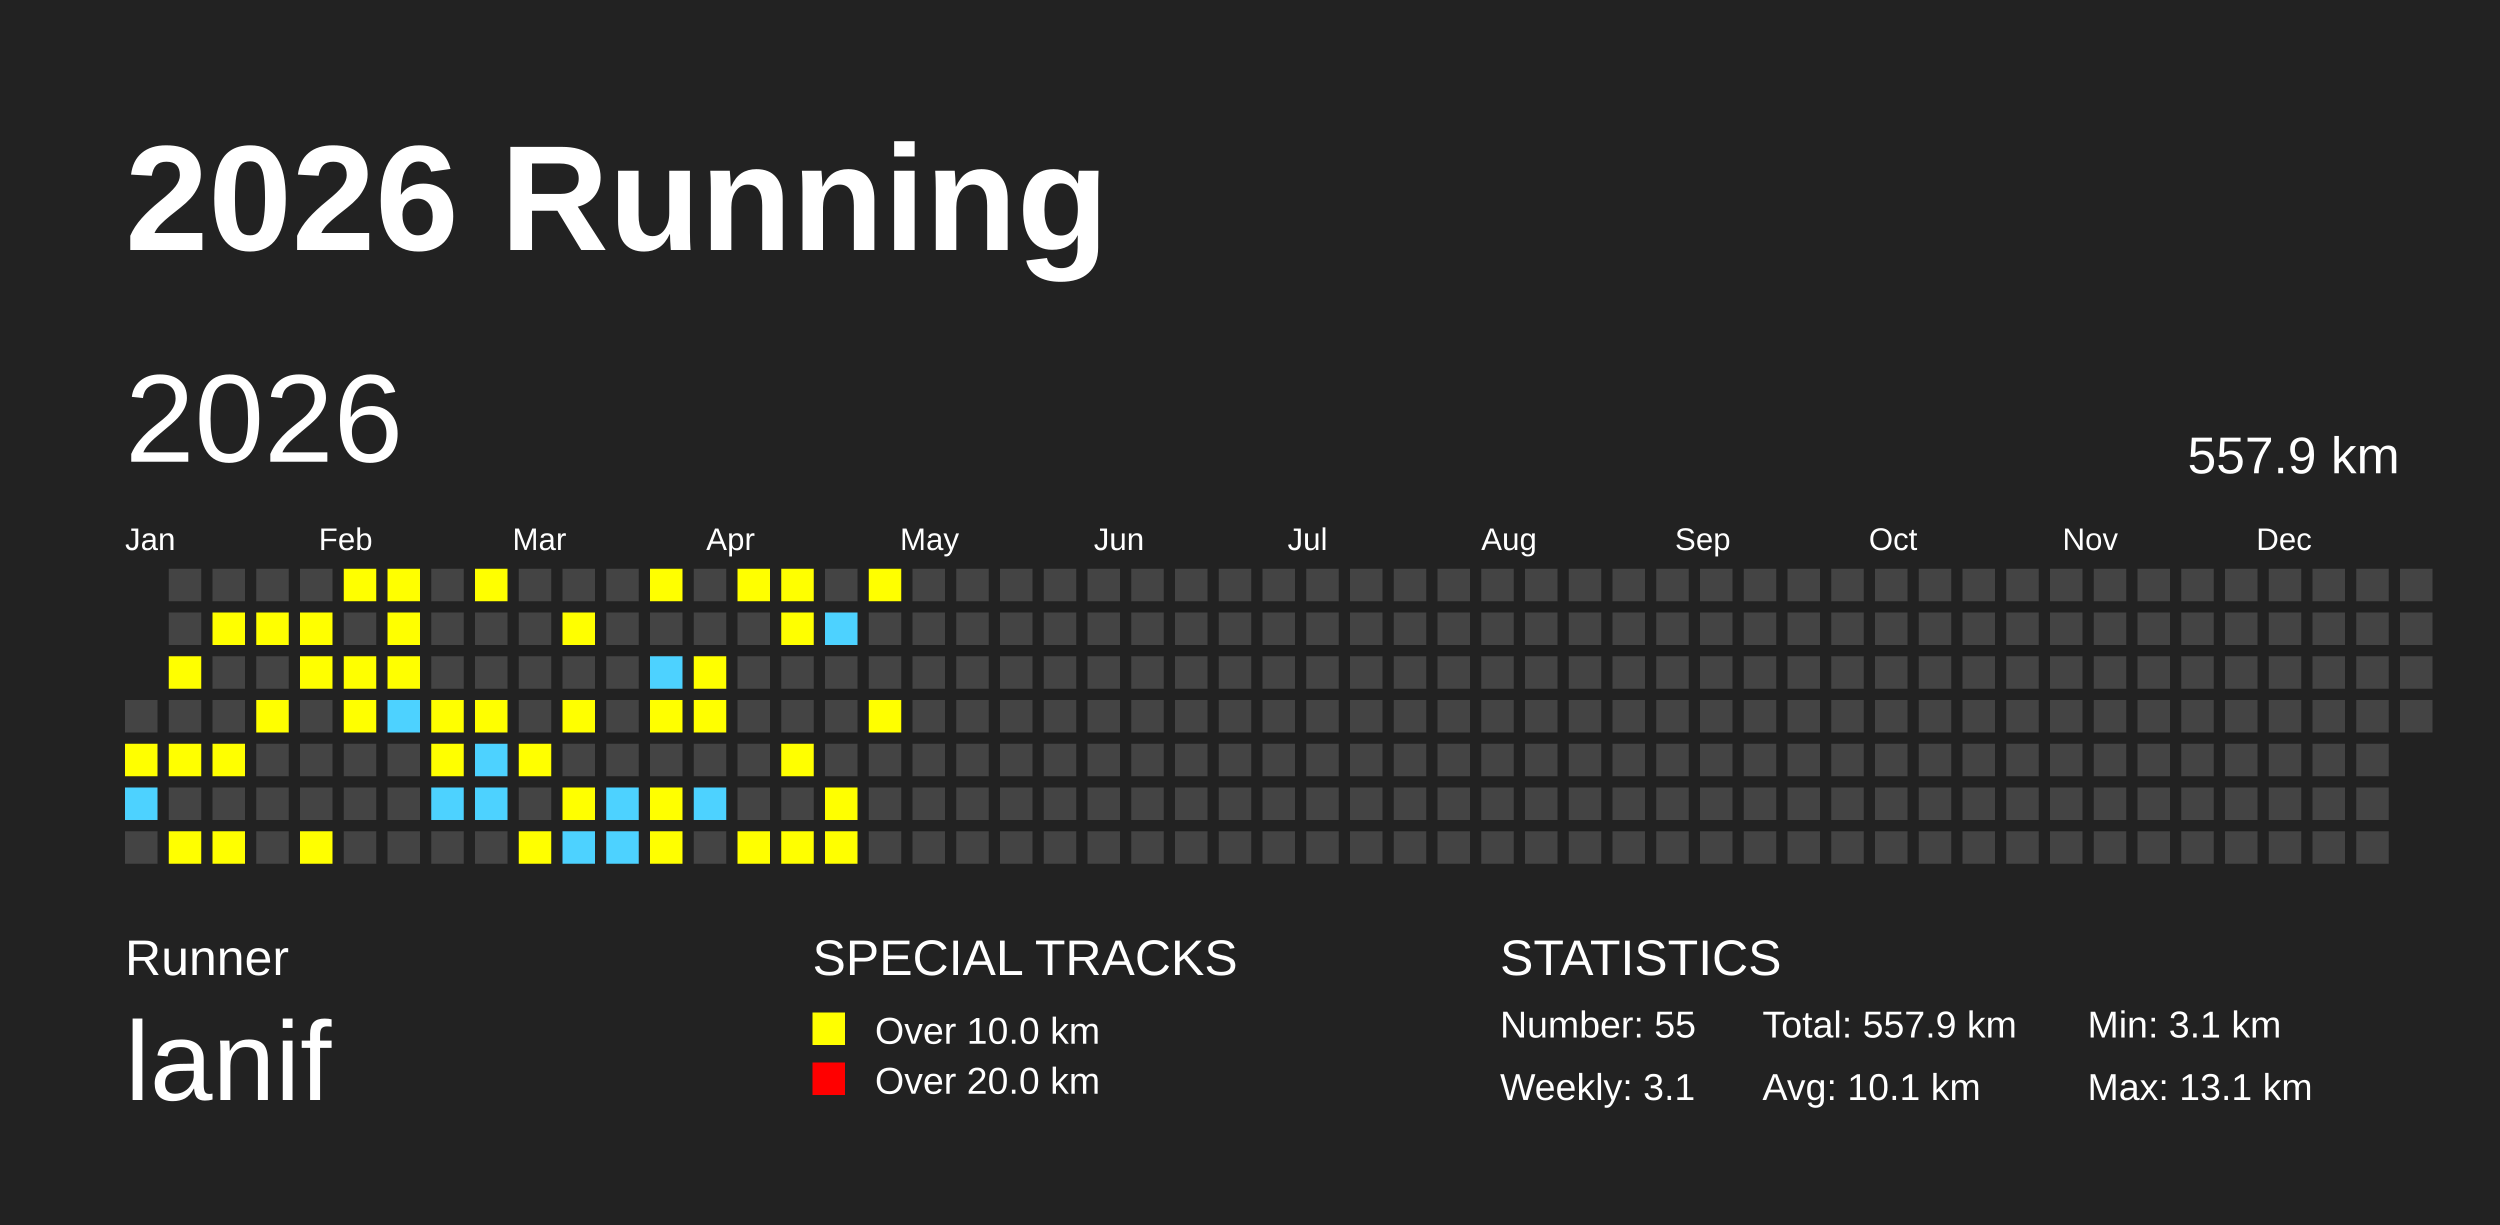
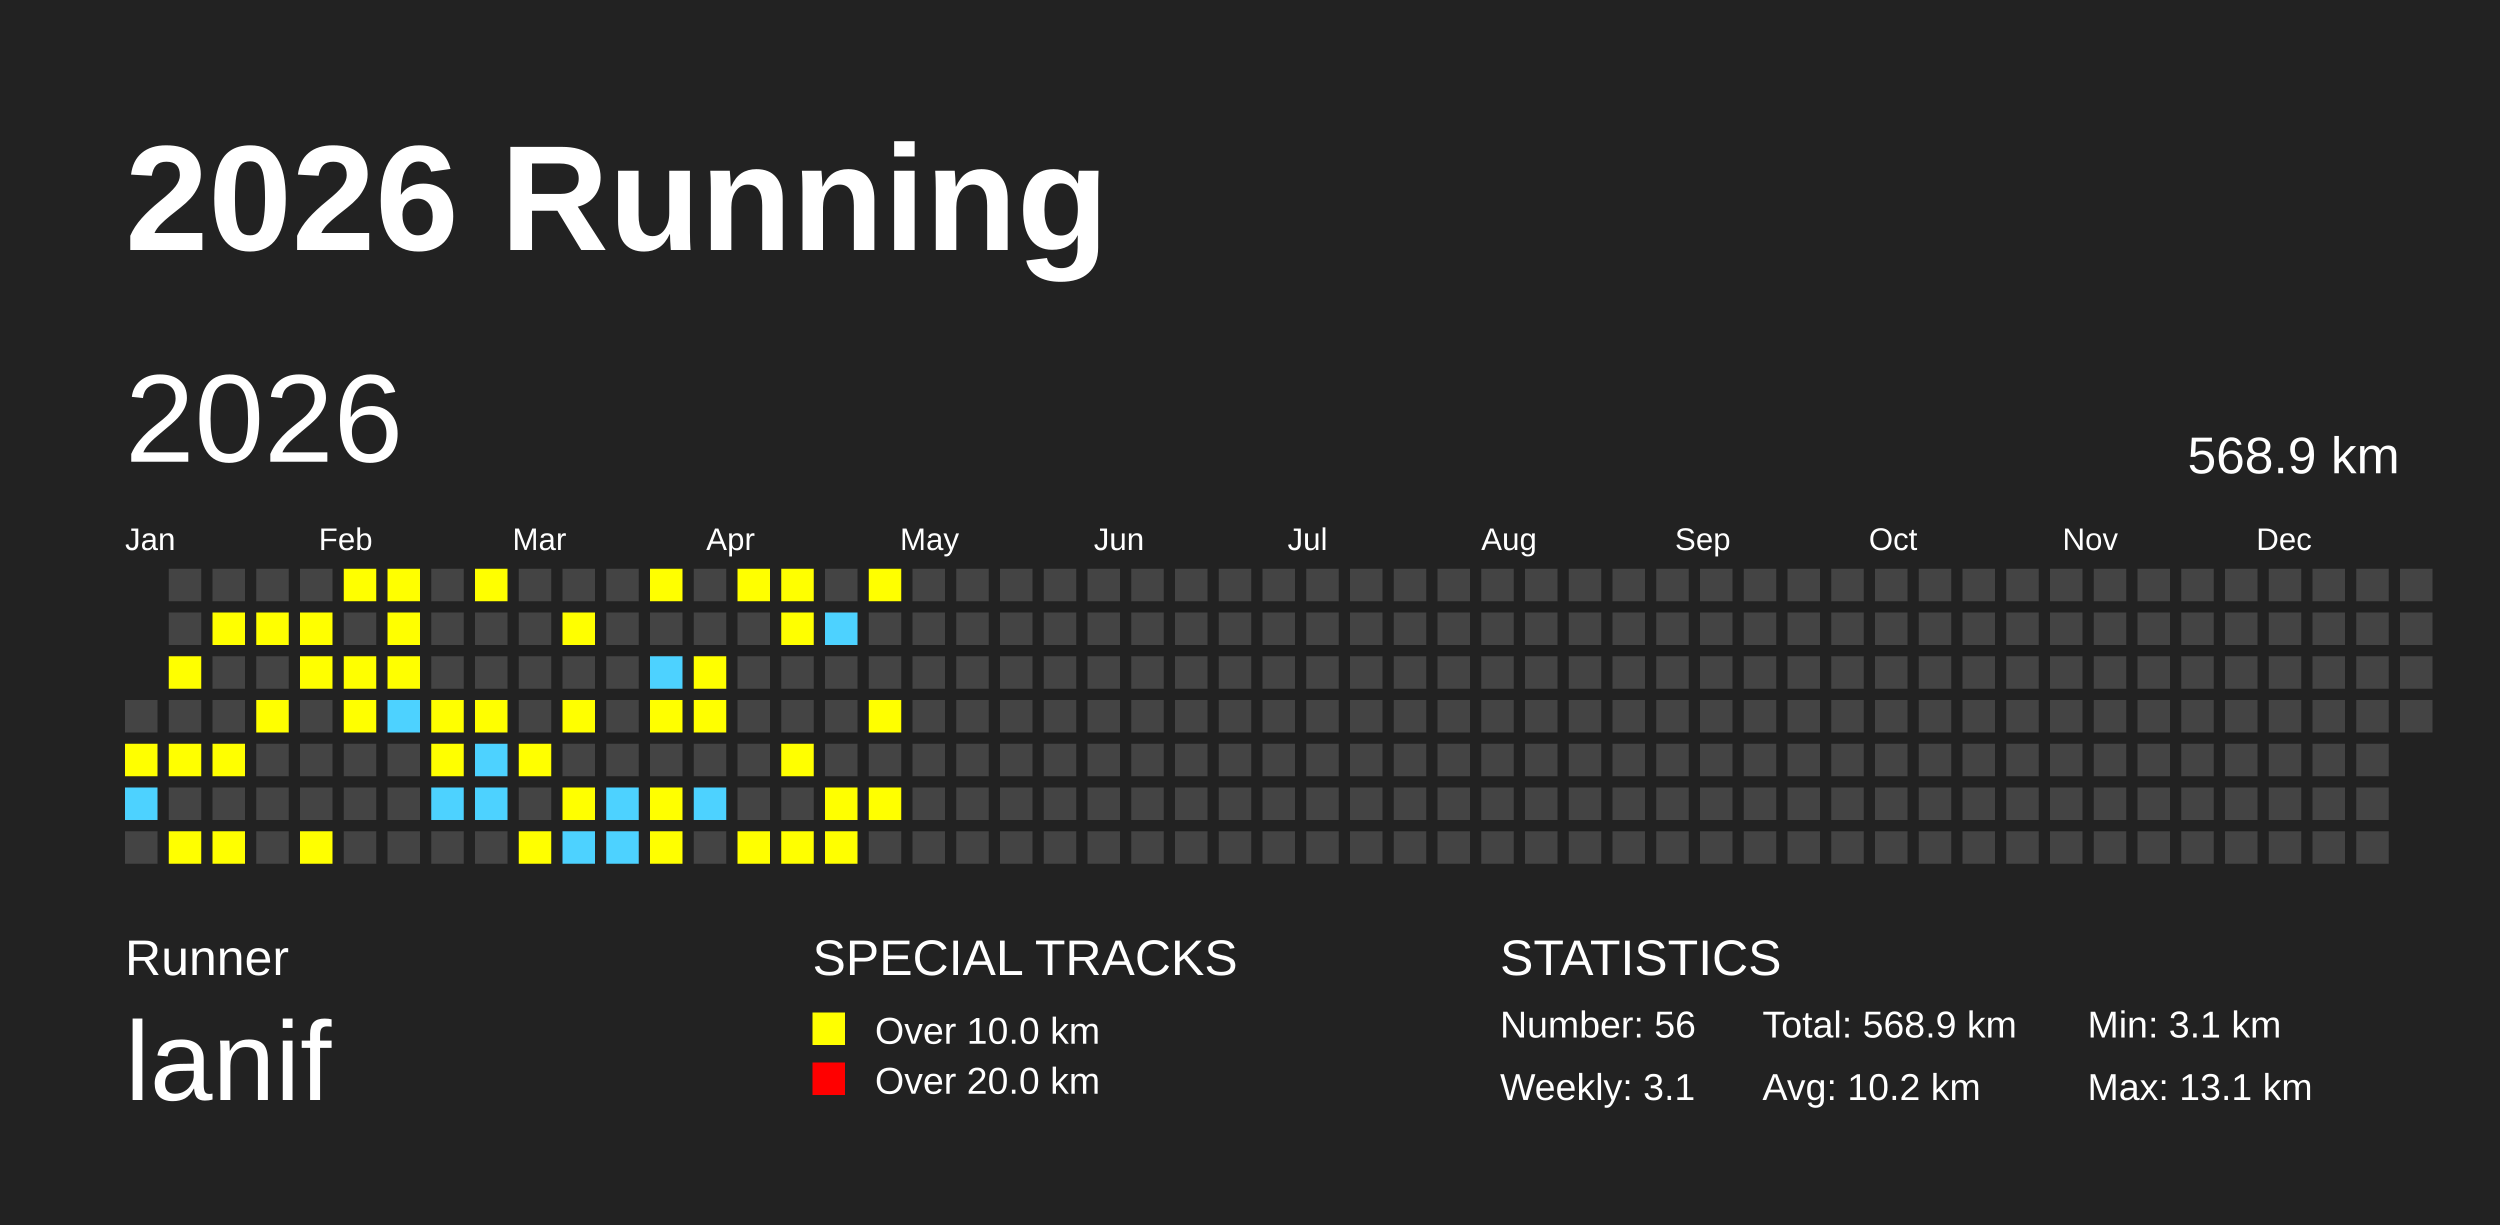
<svg xmlns="http://www.w3.org/2000/svg" baseProfile="full" height="98mm" version="1.1" viewBox="0,0,200,98" width="200mm">
  <defs />
  <rect fill="#222222" height="98" width="200" x="0" y="0" />
  <text fill="#FFFFFF" style="font-size:12px; font-family:Arial; font-weight:bold;" x="10" y="20">2026 Running</text>
  <text fill="#FFFFFF" style="font-size:4px; font-family:Arial" x="10" y="78">Runner</text>
  <text fill="#FFFFFF" style="font-size:9px; font-family:Arial" x="10" y="88">lanif</text>
  <text fill="#FFFFFF" style="font-size:4px; font-family:Arial" x="65" y="78">SPECIAL TRACKS</text>
  <rect fill="yellow" height="2.6" width="2.6" x="65" y="81" />
  <text fill="#FFFFFF" style="font-size:3px; font-family:Arial" x="70" y="83.5">Over 10.0 km</text>
  <rect fill="red" height="2.6" width="2.6" x="65" y="85" />
  <text fill="#FFFFFF" style="font-size:3px; font-family:Arial" x="70" y="87.5">Over 20.0 km</text>
  <text fill="#FFFFFF" style="font-size:4px; font-family:Arial" x="120" y="78">STATISTICS</text>
-   <text fill="#FFFFFF" style="font-size:3px; font-family:Arial" x="120" y="83">Number: 55</text>
+   <text fill="#FFFFFF" style="font-size:3px; font-family:Arial" x="120" y="83">Number: 56</text>
  <text fill="#FFFFFF" style="font-size:3px; font-family:Arial" x="120" y="88">Weekly: 3.1</text>
-   <text fill="#FFFFFF" style="font-size:3px; font-family:Arial" x="141" y="83">Total: 557.9 km</text>
-   <text fill="#FFFFFF" style="font-size:3px; font-family:Arial" x="141" y="88">Avg: 10.1 km</text>
+   <text fill="#FFFFFF" style="font-size:3px; font-family:Arial" x="141" y="83">Total: 568.9 km</text>
+   <text fill="#FFFFFF" style="font-size:3px; font-family:Arial" x="141" y="88">Avg: 10.2 km</text>
  <text fill="#FFFFFF" style="font-size:3px; font-family:Arial" x="167" y="83">Min: 3.1 km</text>
  <text fill="#FFFFFF" style="font-size:3px; font-family:Arial" x="167" y="88">Max: 13.1 km</text>
  <text dominant-baseline="hanging" fill="#FFFFFF" style="font-size:10.0px; font-family:Arial;" x="10" y="30">2026</text>
-   <text dominant-baseline="hanging" fill="#FFFFFF" style="font-size:4.125px; font-family:Arial;" x="175" y="35">557.9 km</text>
+   <text dominant-baseline="hanging" fill="#FFFFFF" style="font-size:4.125px; font-family:Arial;" x="175" y="35">568.9 km</text>
  <text fill="#FFFFFF" style="font-size:2.5px; font-family:Arial" x="10.0" y="44">Jan</text>
  <text fill="#FFFFFF" style="font-size:2.5px; font-family:Arial" x="25.5" y="44">Feb</text>
  <text fill="#FFFFFF" style="font-size:2.5px; font-family:Arial" x="41.0" y="44">Mar</text>
  <text fill="#FFFFFF" style="font-size:2.5px; font-family:Arial" x="56.5" y="44">Apr</text>
  <text fill="#FFFFFF" style="font-size:2.5px; font-family:Arial" x="72.0" y="44">May</text>
  <text fill="#FFFFFF" style="font-size:2.5px; font-family:Arial" x="87.5" y="44">Jun</text>
  <text fill="#FFFFFF" style="font-size:2.5px; font-family:Arial" x="103.0" y="44">Jul</text>
  <text fill="#FFFFFF" style="font-size:2.5px; font-family:Arial" x="118.5" y="44">Aug</text>
  <text fill="#FFFFFF" style="font-size:2.5px; font-family:Arial" x="134.0" y="44">Sep</text>
  <text fill="#FFFFFF" style="font-size:2.5px; font-family:Arial" x="149.5" y="44">Oct</text>
  <text fill="#FFFFFF" style="font-size:2.5px; font-family:Arial" x="165.0" y="44">Nov</text>
  <text fill="#FFFFFF" style="font-size:2.5px; font-family:Arial" x="180.5" y="44">Dec</text>
  <rect fill="#444444" height="2.6" width="2.6" x="10.0" y="56.0" />
  <rect fill="yellow" height="2.6" width="2.6" x="10.0" y="59.5" />
  <rect fill="#4DD2FF" height="2.6" width="2.6" x="10.0" y="63.0" />
  <rect fill="#444444" height="2.6" width="2.6" x="10.0" y="66.5" />
  <rect fill="#444444" height="2.6" width="2.6" x="13.5" y="45.5" />
  <rect fill="#444444" height="2.6" width="2.6" x="13.5" y="49.0" />
  <rect fill="yellow" height="2.6" width="2.6" x="13.5" y="52.5" />
  <rect fill="#444444" height="2.6" width="2.6" x="13.5" y="56.0" />
  <rect fill="yellow" height="2.6" width="2.6" x="13.5" y="59.5" />
  <rect fill="#444444" height="2.6" width="2.6" x="13.5" y="63.0" />
  <rect fill="yellow" height="2.6" width="2.6" x="13.5" y="66.5" />
  <rect fill="#444444" height="2.6" width="2.6" x="17.0" y="45.5" />
  <rect fill="yellow" height="2.6" width="2.6" x="17.0" y="49.0" />
  <rect fill="#444444" height="2.6" width="2.6" x="17.0" y="52.5" />
  <rect fill="#444444" height="2.6" width="2.6" x="17.0" y="56.0" />
  <rect fill="yellow" height="2.6" width="2.6" x="17.0" y="59.5" />
  <rect fill="#444444" height="2.6" width="2.6" x="17.0" y="63.0" />
  <rect fill="yellow" height="2.6" width="2.6" x="17.0" y="66.5" />
  <rect fill="#444444" height="2.6" width="2.6" x="20.5" y="45.5" />
  <rect fill="yellow" height="2.6" width="2.6" x="20.5" y="49.0" />
  <rect fill="#444444" height="2.6" width="2.6" x="20.5" y="52.5" />
  <rect fill="yellow" height="2.6" width="2.6" x="20.5" y="56.0" />
  <rect fill="#444444" height="2.6" width="2.6" x="20.5" y="59.5" />
  <rect fill="#444444" height="2.6" width="2.6" x="20.5" y="63.0" />
  <rect fill="#444444" height="2.6" width="2.6" x="20.5" y="66.5" />
  <rect fill="#444444" height="2.6" width="2.6" x="24.0" y="45.5" />
  <rect fill="yellow" height="2.6" width="2.6" x="24.0" y="49.0" />
  <rect fill="yellow" height="2.6" width="2.6" x="24.0" y="52.5" />
  <rect fill="#444444" height="2.6" width="2.6" x="24.0" y="56.0" />
  <rect fill="#444444" height="2.6" width="2.6" x="24.0" y="59.5" />
  <rect fill="#444444" height="2.6" width="2.6" x="24.0" y="63.0" />
  <rect fill="yellow" height="2.6" width="2.6" x="24.0" y="66.5" />
  <rect fill="yellow" height="2.6" width="2.6" x="27.5" y="45.5" />
  <rect fill="#444444" height="2.6" width="2.6" x="27.5" y="49.0" />
  <rect fill="yellow" height="2.6" width="2.6" x="27.5" y="52.5" />
  <rect fill="yellow" height="2.6" width="2.6" x="27.5" y="56.0" />
  <rect fill="#444444" height="2.6" width="2.6" x="27.5" y="59.5" />
  <rect fill="#444444" height="2.6" width="2.6" x="27.5" y="63.0" />
  <rect fill="#444444" height="2.6" width="2.6" x="27.5" y="66.5" />
  <rect fill="yellow" height="2.6" width="2.6" x="31.0" y="45.5" />
  <rect fill="yellow" height="2.6" width="2.6" x="31.0" y="49.0" />
  <rect fill="yellow" height="2.6" width="2.6" x="31.0" y="52.5" />
  <rect fill="#4DD2FF" height="2.6" width="2.6" x="31.0" y="56.0" />
  <rect fill="#444444" height="2.6" width="2.6" x="31.0" y="59.5" />
  <rect fill="#444444" height="2.6" width="2.6" x="31.0" y="63.0" />
  <rect fill="#444444" height="2.6" width="2.6" x="31.0" y="66.5" />
  <rect fill="#444444" height="2.6" width="2.6" x="34.5" y="45.5" />
  <rect fill="#444444" height="2.6" width="2.6" x="34.5" y="49.0" />
  <rect fill="#444444" height="2.6" width="2.6" x="34.5" y="52.5" />
  <rect fill="yellow" height="2.6" width="2.6" x="34.5" y="56.0" />
  <rect fill="yellow" height="2.6" width="2.6" x="34.5" y="59.5" />
  <rect fill="#4DD2FF" height="2.6" width="2.6" x="34.5" y="63.0" />
  <rect fill="#444444" height="2.6" width="2.6" x="34.5" y="66.5" />
  <rect fill="yellow" height="2.6" width="2.6" x="38.0" y="45.5" />
  <rect fill="#444444" height="2.6" width="2.6" x="38.0" y="49.0" />
  <rect fill="#444444" height="2.6" width="2.6" x="38.0" y="52.5" />
  <rect fill="yellow" height="2.6" width="2.6" x="38.0" y="56.0" />
  <rect fill="#4DD2FF" height="2.6" width="2.6" x="38.0" y="59.5" />
  <rect fill="#4DD2FF" height="2.6" width="2.6" x="38.0" y="63.0" />
  <rect fill="#444444" height="2.6" width="2.6" x="38.0" y="66.5" />
  <rect fill="#444444" height="2.6" width="2.6" x="41.5" y="45.5" />
  <rect fill="#444444" height="2.6" width="2.6" x="41.5" y="49.0" />
  <rect fill="#444444" height="2.6" width="2.6" x="41.5" y="52.5" />
  <rect fill="#444444" height="2.6" width="2.6" x="41.5" y="56.0" />
  <rect fill="yellow" height="2.6" width="2.6" x="41.5" y="59.5" />
  <rect fill="#444444" height="2.6" width="2.6" x="41.5" y="63.0" />
  <rect fill="yellow" height="2.6" width="2.6" x="41.5" y="66.5" />
  <rect fill="#444444" height="2.6" width="2.6" x="45.0" y="45.5" />
  <rect fill="yellow" height="2.6" width="2.6" x="45.0" y="49.0" />
  <rect fill="#444444" height="2.6" width="2.6" x="45.0" y="52.5" />
  <rect fill="yellow" height="2.6" width="2.6" x="45.0" y="56.0" />
  <rect fill="#444444" height="2.6" width="2.6" x="45.0" y="59.5" />
  <rect fill="yellow" height="2.6" width="2.6" x="45.0" y="63.0" />
  <rect fill="#4DD2FF" height="2.6" width="2.6" x="45.0" y="66.5" />
  <rect fill="#444444" height="2.6" width="2.6" x="48.5" y="45.5" />
  <rect fill="#444444" height="2.6" width="2.6" x="48.5" y="49.0" />
  <rect fill="#444444" height="2.6" width="2.6" x="48.5" y="52.5" />
  <rect fill="#444444" height="2.6" width="2.6" x="48.5" y="56.0" />
  <rect fill="#444444" height="2.6" width="2.6" x="48.5" y="59.5" />
  <rect fill="#4DD2FF" height="2.6" width="2.6" x="48.5" y="63.0" />
  <rect fill="#4DD2FF" height="2.6" width="2.6" x="48.5" y="66.5" />
  <rect fill="yellow" height="2.6" width="2.6" x="52.0" y="45.5" />
  <rect fill="#444444" height="2.6" width="2.6" x="52.0" y="49.0" />
  <rect fill="#4DD2FF" height="2.6" width="2.6" x="52.0" y="52.5" />
  <rect fill="yellow" height="2.6" width="2.6" x="52.0" y="56.0" />
  <rect fill="#444444" height="2.6" width="2.6" x="52.0" y="59.5" />
  <rect fill="yellow" height="2.6" width="2.6" x="52.0" y="63.0" />
  <rect fill="yellow" height="2.6" width="2.6" x="52.0" y="66.5" />
  <rect fill="#444444" height="2.6" width="2.6" x="55.5" y="45.5" />
  <rect fill="#444444" height="2.6" width="2.6" x="55.5" y="49.0" />
  <rect fill="yellow" height="2.6" width="2.6" x="55.5" y="52.5" />
  <rect fill="yellow" height="2.6" width="2.6" x="55.5" y="56.0" />
  <rect fill="#444444" height="2.6" width="2.6" x="55.5" y="59.5" />
  <rect fill="#4DD2FF" height="2.6" width="2.6" x="55.5" y="63.0" />
  <rect fill="#444444" height="2.6" width="2.6" x="55.5" y="66.5" />
  <rect fill="yellow" height="2.6" width="2.6" x="59.0" y="45.5" />
  <rect fill="#444444" height="2.6" width="2.6" x="59.0" y="49.0" />
  <rect fill="#444444" height="2.6" width="2.6" x="59.0" y="52.5" />
  <rect fill="#444444" height="2.6" width="2.6" x="59.0" y="56.0" />
  <rect fill="#444444" height="2.6" width="2.6" x="59.0" y="59.5" />
  <rect fill="#444444" height="2.6" width="2.6" x="59.0" y="63.0" />
  <rect fill="yellow" height="2.6" width="2.6" x="59.0" y="66.5" />
  <rect fill="yellow" height="2.6" width="2.6" x="62.5" y="45.5" />
  <rect fill="yellow" height="2.6" width="2.6" x="62.5" y="49.0" />
  <rect fill="#444444" height="2.6" width="2.6" x="62.5" y="52.5" />
  <rect fill="#444444" height="2.6" width="2.6" x="62.5" y="56.0" />
  <rect fill="yellow" height="2.6" width="2.6" x="62.5" y="59.5" />
  <rect fill="#444444" height="2.6" width="2.6" x="62.5" y="63.0" />
  <rect fill="yellow" height="2.6" width="2.6" x="62.5" y="66.5" />
  <rect fill="#444444" height="2.6" width="2.6" x="66.0" y="45.5" />
  <rect fill="#4DD2FF" height="2.6" width="2.6" x="66.0" y="49.0" />
  <rect fill="#444444" height="2.6" width="2.6" x="66.0" y="52.5" />
  <rect fill="#444444" height="2.6" width="2.6" x="66.0" y="56.0" />
  <rect fill="#444444" height="2.6" width="2.6" x="66.0" y="59.5" />
  <rect fill="yellow" height="2.6" width="2.6" x="66.0" y="63.0" />
  <rect fill="yellow" height="2.6" width="2.6" x="66.0" y="66.5" />
  <rect fill="yellow" height="2.6" width="2.6" x="69.5" y="45.5" />
  <rect fill="#444444" height="2.6" width="2.6" x="69.5" y="49.0" />
  <rect fill="#444444" height="2.6" width="2.6" x="69.5" y="52.5" />
  <rect fill="yellow" height="2.6" width="2.6" x="69.5" y="56.0" />
  <rect fill="#444444" height="2.6" width="2.6" x="69.5" y="59.5" />
-   <rect fill="#444444" height="2.6" width="2.6" x="69.5" y="63.0" />
+   <rect fill="yellow" height="2.6" width="2.6" x="69.5" y="63.0" />
  <rect fill="#444444" height="2.6" width="2.6" x="69.5" y="66.5" />
  <rect fill="#444444" height="2.6" width="2.6" x="73.0" y="45.5" />
  <rect fill="#444444" height="2.6" width="2.6" x="73.0" y="49.0" />
  <rect fill="#444444" height="2.6" width="2.6" x="73.0" y="52.5" />
  <rect fill="#444444" height="2.6" width="2.6" x="73.0" y="56.0" />
  <rect fill="#444444" height="2.6" width="2.6" x="73.0" y="59.5" />
  <rect fill="#444444" height="2.6" width="2.6" x="73.0" y="63.0" />
  <rect fill="#444444" height="2.6" width="2.6" x="73.0" y="66.5" />
  <rect fill="#444444" height="2.6" width="2.6" x="76.5" y="45.5" />
  <rect fill="#444444" height="2.6" width="2.6" x="76.5" y="49.0" />
  <rect fill="#444444" height="2.6" width="2.6" x="76.5" y="52.5" />
  <rect fill="#444444" height="2.6" width="2.6" x="76.5" y="56.0" />
  <rect fill="#444444" height="2.6" width="2.6" x="76.5" y="59.5" />
  <rect fill="#444444" height="2.6" width="2.6" x="76.5" y="63.0" />
  <rect fill="#444444" height="2.6" width="2.6" x="76.5" y="66.5" />
  <rect fill="#444444" height="2.6" width="2.6" x="80.0" y="45.5" />
  <rect fill="#444444" height="2.6" width="2.6" x="80.0" y="49.0" />
  <rect fill="#444444" height="2.6" width="2.6" x="80.0" y="52.5" />
  <rect fill="#444444" height="2.6" width="2.6" x="80.0" y="56.0" />
  <rect fill="#444444" height="2.6" width="2.6" x="80.0" y="59.5" />
  <rect fill="#444444" height="2.6" width="2.6" x="80.0" y="63.0" />
  <rect fill="#444444" height="2.6" width="2.6" x="80.0" y="66.5" />
  <rect fill="#444444" height="2.6" width="2.6" x="83.5" y="45.5" />
  <rect fill="#444444" height="2.6" width="2.6" x="83.5" y="49.0" />
  <rect fill="#444444" height="2.6" width="2.6" x="83.5" y="52.5" />
  <rect fill="#444444" height="2.6" width="2.6" x="83.5" y="56.0" />
  <rect fill="#444444" height="2.6" width="2.6" x="83.5" y="59.5" />
  <rect fill="#444444" height="2.6" width="2.6" x="83.5" y="63.0" />
  <rect fill="#444444" height="2.6" width="2.6" x="83.5" y="66.5" />
  <rect fill="#444444" height="2.6" width="2.6" x="87.0" y="45.5" />
  <rect fill="#444444" height="2.6" width="2.6" x="87.0" y="49.0" />
  <rect fill="#444444" height="2.6" width="2.6" x="87.0" y="52.5" />
  <rect fill="#444444" height="2.6" width="2.6" x="87.0" y="56.0" />
  <rect fill="#444444" height="2.6" width="2.6" x="87.0" y="59.5" />
  <rect fill="#444444" height="2.6" width="2.6" x="87.0" y="63.0" />
  <rect fill="#444444" height="2.6" width="2.6" x="87.0" y="66.5" />
  <rect fill="#444444" height="2.6" width="2.6" x="90.5" y="45.5" />
  <rect fill="#444444" height="2.6" width="2.6" x="90.5" y="49.0" />
  <rect fill="#444444" height="2.6" width="2.6" x="90.5" y="52.5" />
  <rect fill="#444444" height="2.6" width="2.6" x="90.5" y="56.0" />
  <rect fill="#444444" height="2.6" width="2.6" x="90.5" y="59.5" />
  <rect fill="#444444" height="2.6" width="2.6" x="90.5" y="63.0" />
  <rect fill="#444444" height="2.6" width="2.6" x="90.5" y="66.5" />
  <rect fill="#444444" height="2.6" width="2.6" x="94.0" y="45.5" />
  <rect fill="#444444" height="2.6" width="2.6" x="94.0" y="49.0" />
  <rect fill="#444444" height="2.6" width="2.6" x="94.0" y="52.5" />
  <rect fill="#444444" height="2.6" width="2.6" x="94.0" y="56.0" />
  <rect fill="#444444" height="2.6" width="2.6" x="94.0" y="59.5" />
  <rect fill="#444444" height="2.6" width="2.6" x="94.0" y="63.0" />
  <rect fill="#444444" height="2.6" width="2.6" x="94.0" y="66.5" />
  <rect fill="#444444" height="2.6" width="2.6" x="97.5" y="45.5" />
  <rect fill="#444444" height="2.6" width="2.6" x="97.5" y="49.0" />
  <rect fill="#444444" height="2.6" width="2.6" x="97.5" y="52.5" />
  <rect fill="#444444" height="2.6" width="2.6" x="97.5" y="56.0" />
  <rect fill="#444444" height="2.6" width="2.6" x="97.5" y="59.5" />
  <rect fill="#444444" height="2.6" width="2.6" x="97.5" y="63.0" />
  <rect fill="#444444" height="2.6" width="2.6" x="97.5" y="66.5" />
  <rect fill="#444444" height="2.6" width="2.6" x="101.0" y="45.5" />
  <rect fill="#444444" height="2.6" width="2.6" x="101.0" y="49.0" />
  <rect fill="#444444" height="2.6" width="2.6" x="101.0" y="52.5" />
  <rect fill="#444444" height="2.6" width="2.6" x="101.0" y="56.0" />
  <rect fill="#444444" height="2.6" width="2.6" x="101.0" y="59.5" />
  <rect fill="#444444" height="2.6" width="2.6" x="101.0" y="63.0" />
  <rect fill="#444444" height="2.6" width="2.6" x="101.0" y="66.5" />
  <rect fill="#444444" height="2.6" width="2.6" x="104.5" y="45.5" />
  <rect fill="#444444" height="2.6" width="2.6" x="104.5" y="49.0" />
  <rect fill="#444444" height="2.6" width="2.6" x="104.5" y="52.5" />
  <rect fill="#444444" height="2.6" width="2.6" x="104.5" y="56.0" />
  <rect fill="#444444" height="2.6" width="2.6" x="104.5" y="59.5" />
  <rect fill="#444444" height="2.6" width="2.6" x="104.5" y="63.0" />
  <rect fill="#444444" height="2.6" width="2.6" x="104.5" y="66.5" />
  <rect fill="#444444" height="2.6" width="2.6" x="108.0" y="45.5" />
  <rect fill="#444444" height="2.6" width="2.6" x="108.0" y="49.0" />
  <rect fill="#444444" height="2.6" width="2.6" x="108.0" y="52.5" />
  <rect fill="#444444" height="2.6" width="2.6" x="108.0" y="56.0" />
  <rect fill="#444444" height="2.6" width="2.6" x="108.0" y="59.5" />
  <rect fill="#444444" height="2.6" width="2.6" x="108.0" y="63.0" />
  <rect fill="#444444" height="2.6" width="2.6" x="108.0" y="66.5" />
  <rect fill="#444444" height="2.6" width="2.6" x="111.5" y="45.5" />
  <rect fill="#444444" height="2.6" width="2.6" x="111.5" y="49.0" />
  <rect fill="#444444" height="2.6" width="2.6" x="111.5" y="52.5" />
  <rect fill="#444444" height="2.6" width="2.6" x="111.5" y="56.0" />
  <rect fill="#444444" height="2.6" width="2.6" x="111.5" y="59.5" />
  <rect fill="#444444" height="2.6" width="2.6" x="111.5" y="63.0" />
  <rect fill="#444444" height="2.6" width="2.6" x="111.5" y="66.5" />
  <rect fill="#444444" height="2.6" width="2.6" x="115.0" y="45.5" />
  <rect fill="#444444" height="2.6" width="2.6" x="115.0" y="49.0" />
  <rect fill="#444444" height="2.6" width="2.6" x="115.0" y="52.5" />
  <rect fill="#444444" height="2.6" width="2.6" x="115.0" y="56.0" />
  <rect fill="#444444" height="2.6" width="2.6" x="115.0" y="59.5" />
  <rect fill="#444444" height="2.6" width="2.6" x="115.0" y="63.0" />
  <rect fill="#444444" height="2.6" width="2.6" x="115.0" y="66.5" />
  <rect fill="#444444" height="2.6" width="2.6" x="118.5" y="45.5" />
  <rect fill="#444444" height="2.6" width="2.6" x="118.5" y="49.0" />
  <rect fill="#444444" height="2.6" width="2.6" x="118.5" y="52.5" />
  <rect fill="#444444" height="2.6" width="2.6" x="118.5" y="56.0" />
  <rect fill="#444444" height="2.6" width="2.6" x="118.5" y="59.5" />
  <rect fill="#444444" height="2.6" width="2.6" x="118.5" y="63.0" />
  <rect fill="#444444" height="2.6" width="2.6" x="118.5" y="66.5" />
  <rect fill="#444444" height="2.6" width="2.6" x="122.0" y="45.5" />
  <rect fill="#444444" height="2.6" width="2.6" x="122.0" y="49.0" />
  <rect fill="#444444" height="2.6" width="2.6" x="122.0" y="52.5" />
  <rect fill="#444444" height="2.6" width="2.6" x="122.0" y="56.0" />
  <rect fill="#444444" height="2.6" width="2.6" x="122.0" y="59.5" />
  <rect fill="#444444" height="2.6" width="2.6" x="122.0" y="63.0" />
  <rect fill="#444444" height="2.6" width="2.6" x="122.0" y="66.5" />
  <rect fill="#444444" height="2.6" width="2.6" x="125.5" y="45.5" />
  <rect fill="#444444" height="2.6" width="2.6" x="125.5" y="49.0" />
  <rect fill="#444444" height="2.6" width="2.6" x="125.5" y="52.5" />
  <rect fill="#444444" height="2.6" width="2.6" x="125.5" y="56.0" />
  <rect fill="#444444" height="2.6" width="2.6" x="125.5" y="59.5" />
  <rect fill="#444444" height="2.6" width="2.6" x="125.5" y="63.0" />
  <rect fill="#444444" height="2.6" width="2.6" x="125.5" y="66.5" />
  <rect fill="#444444" height="2.6" width="2.6" x="129.0" y="45.5" />
  <rect fill="#444444" height="2.6" width="2.6" x="129.0" y="49.0" />
  <rect fill="#444444" height="2.6" width="2.6" x="129.0" y="52.5" />
  <rect fill="#444444" height="2.6" width="2.6" x="129.0" y="56.0" />
  <rect fill="#444444" height="2.6" width="2.6" x="129.0" y="59.5" />
  <rect fill="#444444" height="2.6" width="2.6" x="129.0" y="63.0" />
  <rect fill="#444444" height="2.6" width="2.6" x="129.0" y="66.5" />
  <rect fill="#444444" height="2.6" width="2.6" x="132.5" y="45.5" />
  <rect fill="#444444" height="2.6" width="2.6" x="132.5" y="49.0" />
  <rect fill="#444444" height="2.6" width="2.6" x="132.5" y="52.5" />
  <rect fill="#444444" height="2.6" width="2.6" x="132.5" y="56.0" />
  <rect fill="#444444" height="2.6" width="2.6" x="132.5" y="59.5" />
  <rect fill="#444444" height="2.6" width="2.6" x="132.5" y="63.0" />
  <rect fill="#444444" height="2.6" width="2.6" x="132.5" y="66.5" />
  <rect fill="#444444" height="2.6" width="2.6" x="136.0" y="45.5" />
  <rect fill="#444444" height="2.6" width="2.6" x="136.0" y="49.0" />
  <rect fill="#444444" height="2.6" width="2.6" x="136.0" y="52.5" />
  <rect fill="#444444" height="2.6" width="2.6" x="136.0" y="56.0" />
  <rect fill="#444444" height="2.6" width="2.6" x="136.0" y="59.5" />
  <rect fill="#444444" height="2.6" width="2.6" x="136.0" y="63.0" />
  <rect fill="#444444" height="2.6" width="2.6" x="136.0" y="66.5" />
  <rect fill="#444444" height="2.6" width="2.6" x="139.5" y="45.5" />
  <rect fill="#444444" height="2.6" width="2.6" x="139.5" y="49.0" />
  <rect fill="#444444" height="2.6" width="2.6" x="139.5" y="52.5" />
  <rect fill="#444444" height="2.6" width="2.6" x="139.5" y="56.0" />
  <rect fill="#444444" height="2.6" width="2.6" x="139.5" y="59.5" />
  <rect fill="#444444" height="2.6" width="2.6" x="139.5" y="63.0" />
  <rect fill="#444444" height="2.6" width="2.6" x="139.5" y="66.5" />
  <rect fill="#444444" height="2.6" width="2.6" x="143.0" y="45.5" />
  <rect fill="#444444" height="2.6" width="2.6" x="143.0" y="49.0" />
  <rect fill="#444444" height="2.6" width="2.6" x="143.0" y="52.5" />
  <rect fill="#444444" height="2.6" width="2.6" x="143.0" y="56.0" />
  <rect fill="#444444" height="2.6" width="2.6" x="143.0" y="59.5" />
  <rect fill="#444444" height="2.6" width="2.6" x="143.0" y="63.0" />
  <rect fill="#444444" height="2.6" width="2.6" x="143.0" y="66.5" />
  <rect fill="#444444" height="2.6" width="2.6" x="146.5" y="45.5" />
  <rect fill="#444444" height="2.6" width="2.6" x="146.5" y="49.0" />
  <rect fill="#444444" height="2.6" width="2.6" x="146.5" y="52.5" />
  <rect fill="#444444" height="2.6" width="2.6" x="146.5" y="56.0" />
  <rect fill="#444444" height="2.6" width="2.6" x="146.5" y="59.5" />
  <rect fill="#444444" height="2.6" width="2.6" x="146.5" y="63.0" />
  <rect fill="#444444" height="2.6" width="2.6" x="146.5" y="66.5" />
  <rect fill="#444444" height="2.6" width="2.6" x="150.0" y="45.5" />
  <rect fill="#444444" height="2.6" width="2.6" x="150.0" y="49.0" />
  <rect fill="#444444" height="2.6" width="2.6" x="150.0" y="52.5" />
  <rect fill="#444444" height="2.6" width="2.6" x="150.0" y="56.0" />
  <rect fill="#444444" height="2.6" width="2.6" x="150.0" y="59.5" />
  <rect fill="#444444" height="2.6" width="2.6" x="150.0" y="63.0" />
  <rect fill="#444444" height="2.6" width="2.6" x="150.0" y="66.5" />
  <rect fill="#444444" height="2.6" width="2.6" x="153.5" y="45.5" />
  <rect fill="#444444" height="2.6" width="2.6" x="153.5" y="49.0" />
  <rect fill="#444444" height="2.6" width="2.6" x="153.5" y="52.5" />
  <rect fill="#444444" height="2.6" width="2.6" x="153.5" y="56.0" />
  <rect fill="#444444" height="2.6" width="2.6" x="153.5" y="59.5" />
  <rect fill="#444444" height="2.6" width="2.6" x="153.5" y="63.0" />
  <rect fill="#444444" height="2.6" width="2.6" x="153.5" y="66.5" />
  <rect fill="#444444" height="2.6" width="2.6" x="157.0" y="45.5" />
  <rect fill="#444444" height="2.6" width="2.6" x="157.0" y="49.0" />
  <rect fill="#444444" height="2.6" width="2.6" x="157.0" y="52.5" />
  <rect fill="#444444" height="2.6" width="2.6" x="157.0" y="56.0" />
  <rect fill="#444444" height="2.6" width="2.6" x="157.0" y="59.5" />
  <rect fill="#444444" height="2.6" width="2.6" x="157.0" y="63.0" />
  <rect fill="#444444" height="2.6" width="2.6" x="157.0" y="66.5" />
  <rect fill="#444444" height="2.6" width="2.6" x="160.5" y="45.5" />
  <rect fill="#444444" height="2.6" width="2.6" x="160.5" y="49.0" />
  <rect fill="#444444" height="2.6" width="2.6" x="160.5" y="52.5" />
  <rect fill="#444444" height="2.6" width="2.6" x="160.5" y="56.0" />
  <rect fill="#444444" height="2.6" width="2.6" x="160.5" y="59.5" />
  <rect fill="#444444" height="2.6" width="2.6" x="160.5" y="63.0" />
  <rect fill="#444444" height="2.6" width="2.6" x="160.5" y="66.5" />
  <rect fill="#444444" height="2.6" width="2.6" x="164.0" y="45.5" />
  <rect fill="#444444" height="2.6" width="2.6" x="164.0" y="49.0" />
  <rect fill="#444444" height="2.6" width="2.6" x="164.0" y="52.5" />
  <rect fill="#444444" height="2.6" width="2.6" x="164.0" y="56.0" />
  <rect fill="#444444" height="2.6" width="2.6" x="164.0" y="59.5" />
  <rect fill="#444444" height="2.6" width="2.6" x="164.0" y="63.0" />
  <rect fill="#444444" height="2.6" width="2.6" x="164.0" y="66.5" />
  <rect fill="#444444" height="2.6" width="2.6" x="167.5" y="45.5" />
  <rect fill="#444444" height="2.6" width="2.6" x="167.5" y="49.0" />
  <rect fill="#444444" height="2.6" width="2.6" x="167.5" y="52.5" />
  <rect fill="#444444" height="2.6" width="2.6" x="167.5" y="56.0" />
  <rect fill="#444444" height="2.6" width="2.6" x="167.5" y="59.5" />
  <rect fill="#444444" height="2.6" width="2.6" x="167.5" y="63.0" />
  <rect fill="#444444" height="2.6" width="2.6" x="167.5" y="66.5" />
  <rect fill="#444444" height="2.6" width="2.6" x="171.0" y="45.5" />
  <rect fill="#444444" height="2.6" width="2.6" x="171.0" y="49.0" />
  <rect fill="#444444" height="2.6" width="2.6" x="171.0" y="52.5" />
  <rect fill="#444444" height="2.6" width="2.6" x="171.0" y="56.0" />
  <rect fill="#444444" height="2.6" width="2.6" x="171.0" y="59.5" />
  <rect fill="#444444" height="2.6" width="2.6" x="171.0" y="63.0" />
  <rect fill="#444444" height="2.6" width="2.6" x="171.0" y="66.5" />
  <rect fill="#444444" height="2.6" width="2.6" x="174.5" y="45.5" />
  <rect fill="#444444" height="2.6" width="2.6" x="174.5" y="49.0" />
  <rect fill="#444444" height="2.6" width="2.6" x="174.5" y="52.5" />
  <rect fill="#444444" height="2.6" width="2.6" x="174.5" y="56.0" />
  <rect fill="#444444" height="2.6" width="2.6" x="174.5" y="59.5" />
  <rect fill="#444444" height="2.6" width="2.6" x="174.5" y="63.0" />
  <rect fill="#444444" height="2.6" width="2.6" x="174.5" y="66.5" />
  <rect fill="#444444" height="2.6" width="2.6" x="178.0" y="45.5" />
  <rect fill="#444444" height="2.6" width="2.6" x="178.0" y="49.0" />
  <rect fill="#444444" height="2.6" width="2.6" x="178.0" y="52.5" />
  <rect fill="#444444" height="2.6" width="2.6" x="178.0" y="56.0" />
  <rect fill="#444444" height="2.6" width="2.6" x="178.0" y="59.5" />
  <rect fill="#444444" height="2.6" width="2.6" x="178.0" y="63.0" />
  <rect fill="#444444" height="2.6" width="2.6" x="178.0" y="66.5" />
  <rect fill="#444444" height="2.6" width="2.6" x="181.5" y="45.5" />
  <rect fill="#444444" height="2.6" width="2.6" x="181.5" y="49.0" />
  <rect fill="#444444" height="2.6" width="2.6" x="181.5" y="52.5" />
  <rect fill="#444444" height="2.6" width="2.6" x="181.5" y="56.0" />
  <rect fill="#444444" height="2.6" width="2.6" x="181.5" y="59.5" />
  <rect fill="#444444" height="2.6" width="2.6" x="181.5" y="63.0" />
  <rect fill="#444444" height="2.6" width="2.6" x="181.5" y="66.5" />
  <rect fill="#444444" height="2.6" width="2.6" x="185.0" y="45.5" />
  <rect fill="#444444" height="2.6" width="2.6" x="185.0" y="49.0" />
  <rect fill="#444444" height="2.6" width="2.6" x="185.0" y="52.5" />
  <rect fill="#444444" height="2.6" width="2.6" x="185.0" y="56.0" />
  <rect fill="#444444" height="2.6" width="2.6" x="185.0" y="59.5" />
  <rect fill="#444444" height="2.6" width="2.6" x="185.0" y="63.0" />
  <rect fill="#444444" height="2.6" width="2.6" x="185.0" y="66.5" />
  <rect fill="#444444" height="2.6" width="2.6" x="188.5" y="45.5" />
  <rect fill="#444444" height="2.6" width="2.6" x="188.5" y="49.0" />
  <rect fill="#444444" height="2.6" width="2.6" x="188.5" y="52.5" />
  <rect fill="#444444" height="2.6" width="2.6" x="188.5" y="56.0" />
  <rect fill="#444444" height="2.6" width="2.6" x="188.5" y="59.5" />
  <rect fill="#444444" height="2.6" width="2.6" x="188.5" y="63.0" />
  <rect fill="#444444" height="2.6" width="2.6" x="188.5" y="66.5" />
  <rect fill="#444444" height="2.6" width="2.6" x="192.0" y="45.5" />
  <rect fill="#444444" height="2.6" width="2.6" x="192.0" y="49.0" />
  <rect fill="#444444" height="2.6" width="2.6" x="192.0" y="52.5" />
  <rect fill="#444444" height="2.6" width="2.6" x="192.0" y="56.0" />
</svg>
